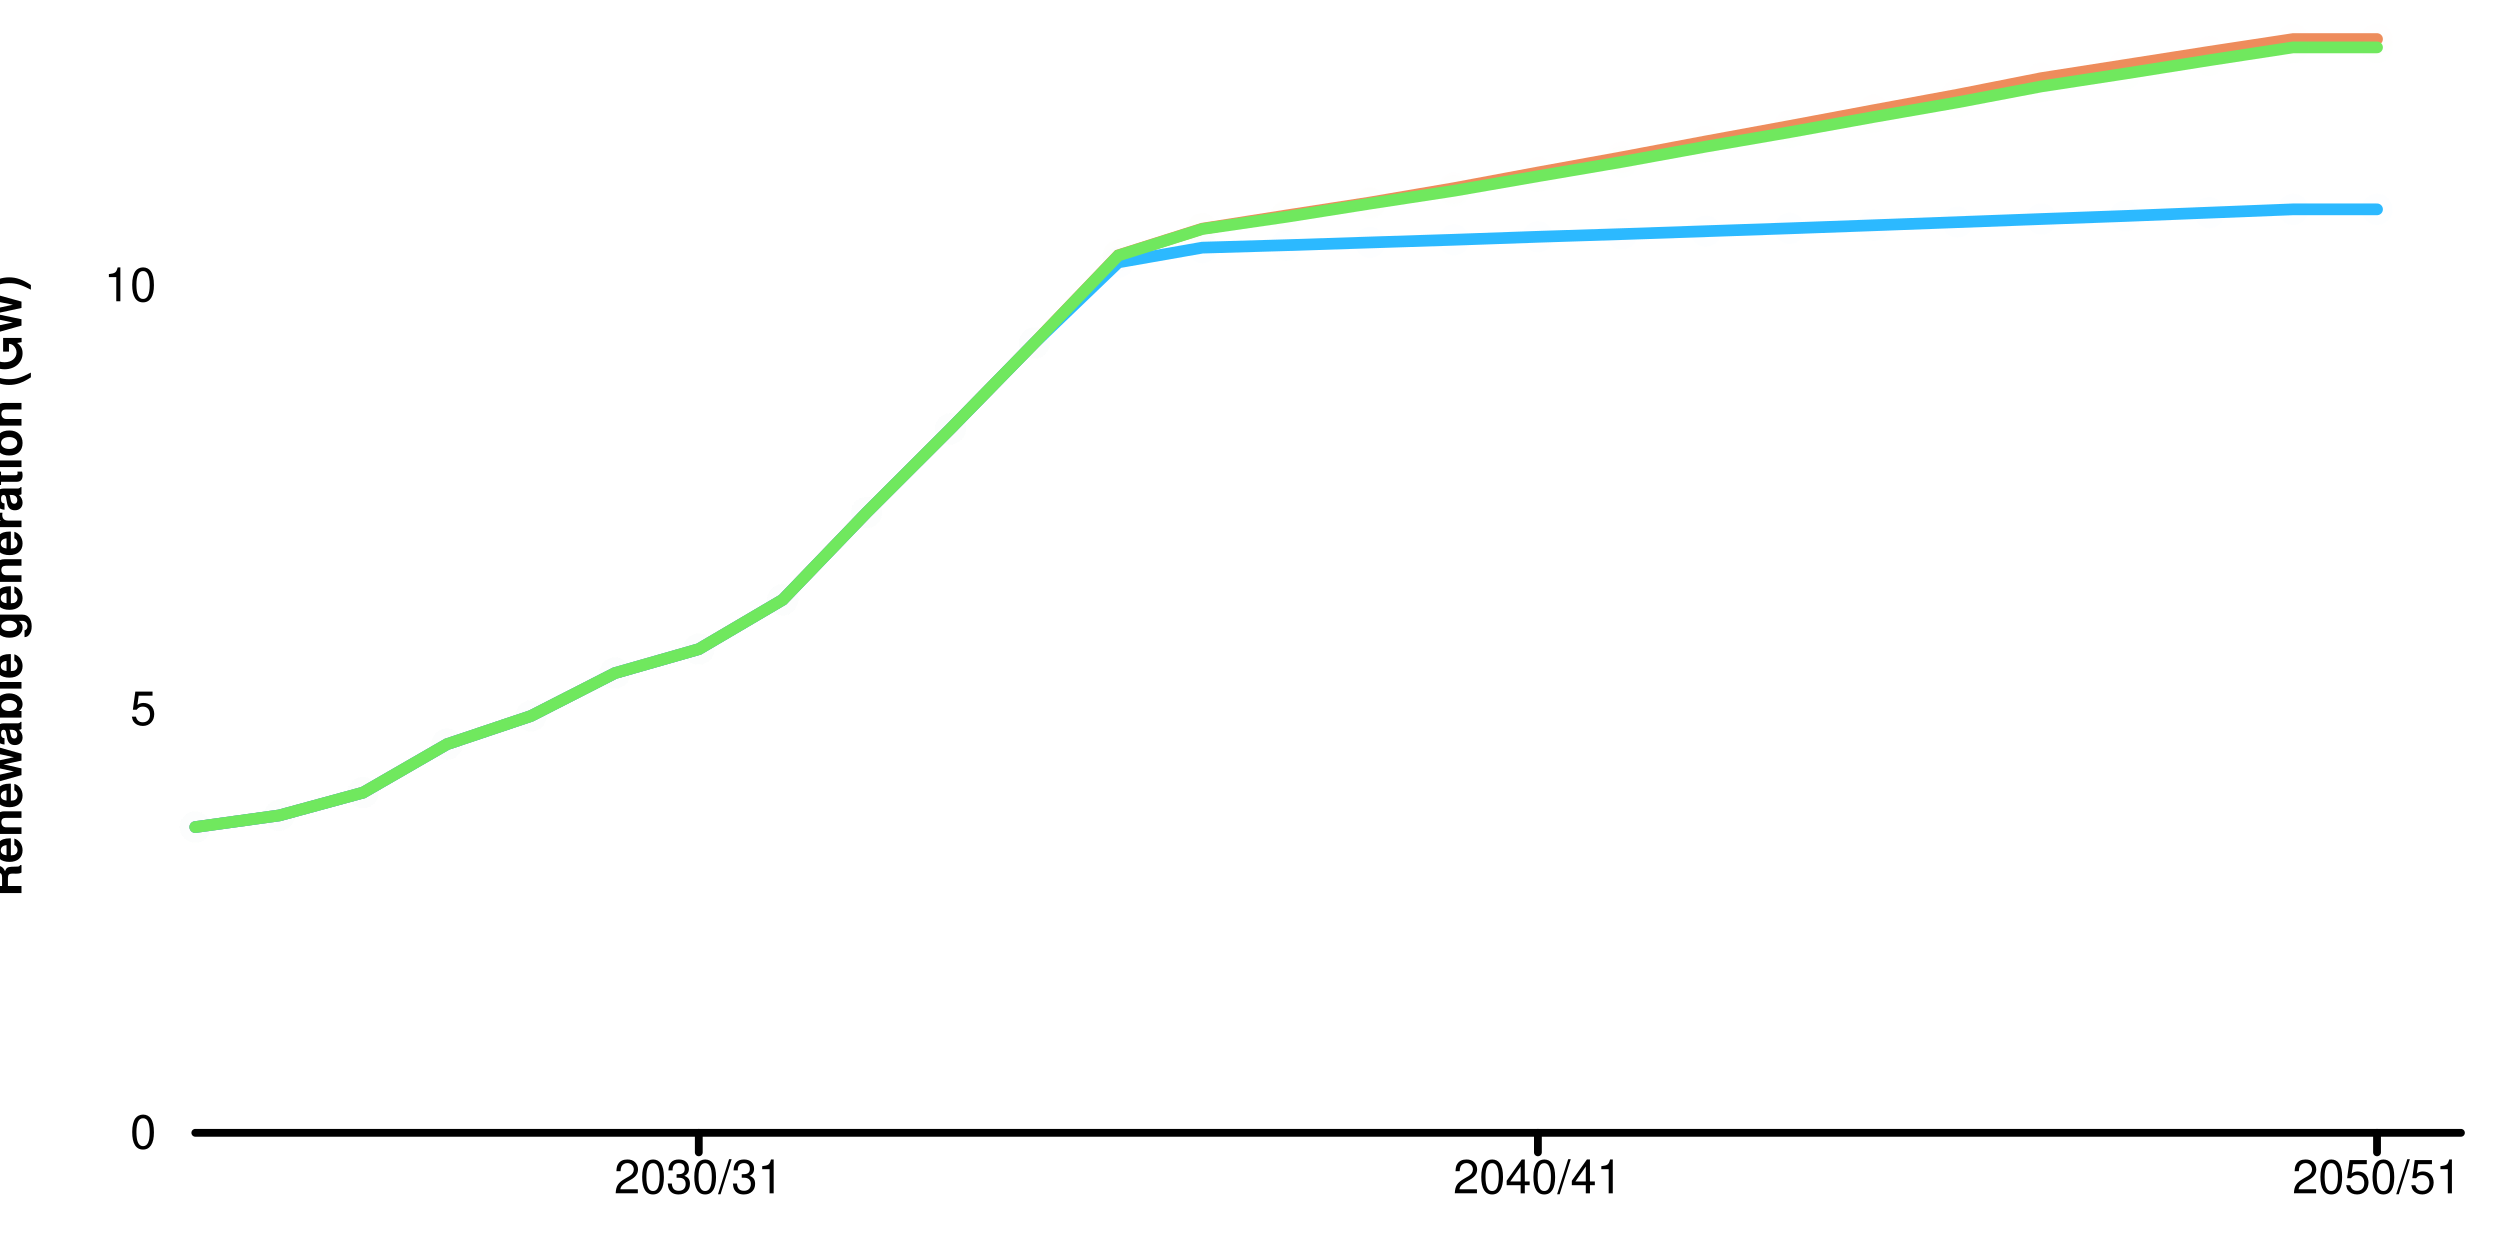
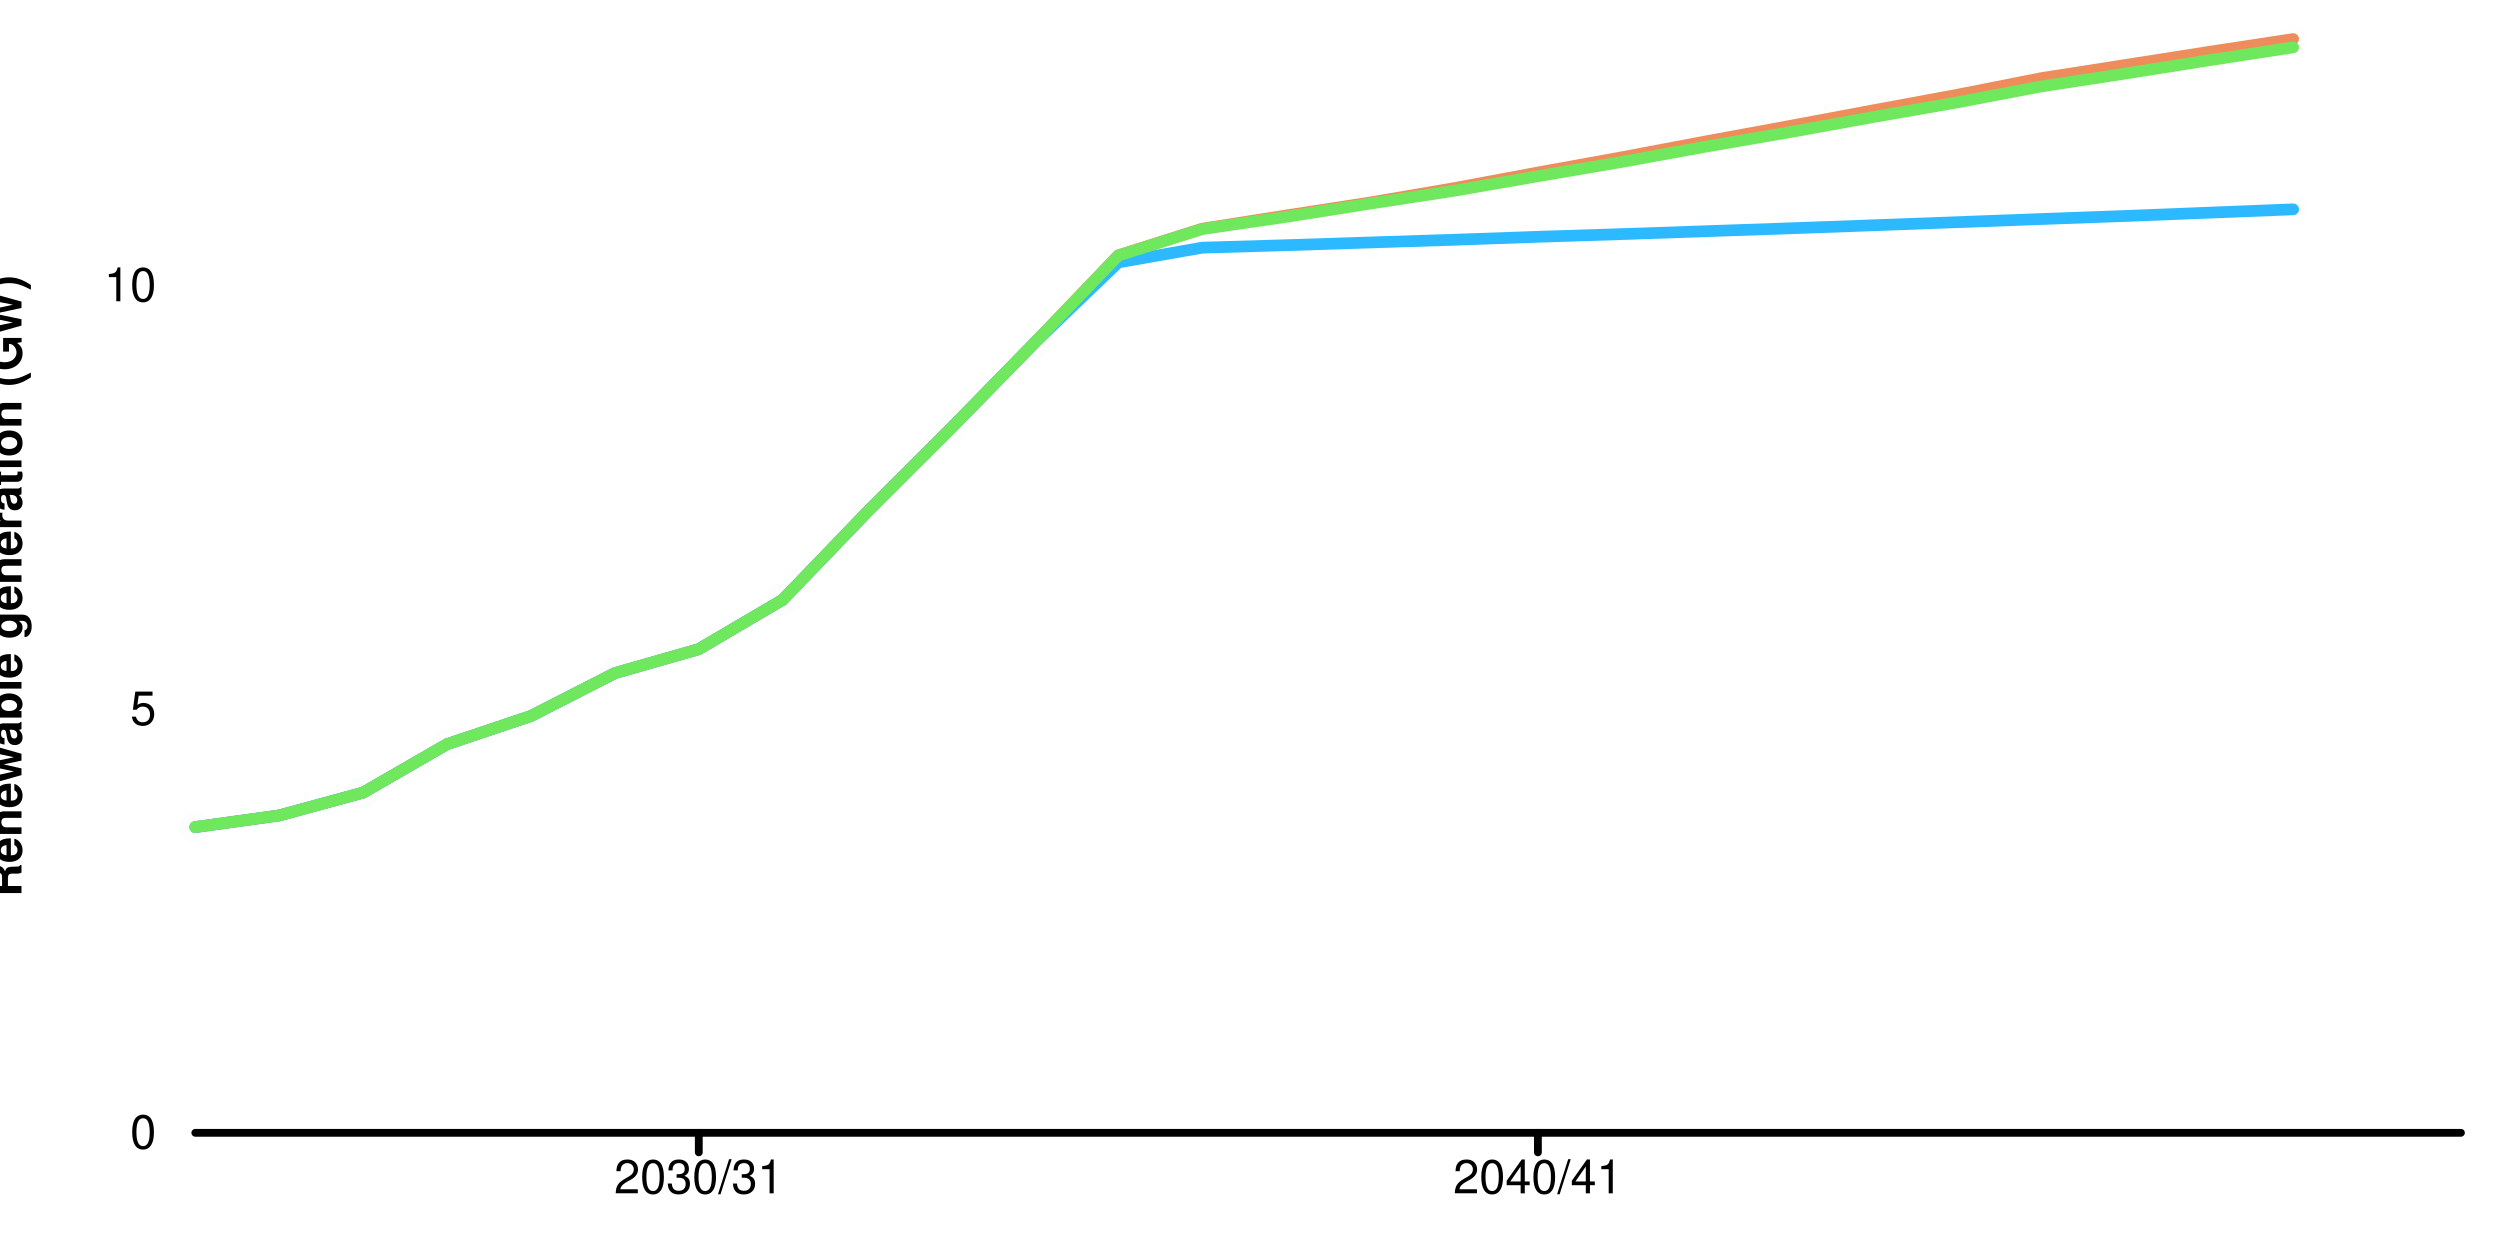
<svg xmlns="http://www.w3.org/2000/svg" width="640" height="320" viewBox="0 0 640 320" preserveAspectRatio="xMinYMin meet" overflow="visible" class="oi-chart-main" data-type="line-chart">
  <defs>
    <style>
	.series path.line { fill-opacity: 0; }
	.series path.line.dotted { stroke-dasharray: 12 20 }
	.series:hover path.line, .series.on path.line { stroke-width: 5; }
	.series .marker { opacity:0.01; }
	.series:hover .marker, .series.active .marker, .series .marker.selected { opacity:1!important; }
	.series .marker:hover, .series .marker.on { r: 6px!important; fill: black; }
	.grid { font-family: "Helvetica Neue",Helvetica,Arial,"Lucida Grande",sans-serif; }
	.grid line { stroke: rgb(0,0,0); stroke-width: 2; stroke-linecap: round; }
	.grid.grid-x text { text-anchor: middle; dominant-baseline: hanging; transform: translateY(10px); }
	.grid.grid-y text { text-anchor: end; dominant-baseline: middle; transform: translateX(-10px); }
	</style>
  </defs>
  <g class="grid grid-y">
    <line x1="50" y1="290" x2="630" y2="290" data-left="50" />
    <text x="50" y="290" text-anchor="end">0</text>
    <text x="50" y="181.557" text-anchor="end">5</text>
    <text x="50" y="73.114" text-anchor="end">10</text>
    <text style="text-anchor:middle;dominant-baseline:hanging;font-weight:bold;transform: translateY(150px) rotate(-90deg);">Renewable generation (GW)</text>
  </g>
  <g class="grid grid-x">
    <line class="tick" x1="178.889" y1="290" x2="178.889" y2="295" />
    <text x="178.889" y="290" text-anchor="middle">2030/31</text>
    <line class="tick" x1="393.704" y1="290" x2="393.704" y2="295" />
    <text x="393.704" y="290" text-anchor="middle">2040/41</text>
-     <line class="tick" x1="608.519" y1="290" x2="608.519" y2="295" />
-     <text x="608.519" y="290" text-anchor="middle">2050/51</text>
    <text style="text-anchor:middle;dominant-baseline:hanging;font-weight:bold;transform: translateY(150px) rotate(-90deg);" />
  </g>
  <g class="data-layer" role="table">
    <g data-scenario="electric-engagement" class="series series-1" tabindex="0" role="row" aria-label="Series: Electric Engagement" data-series="1">
-       <path d="M 50.00,211.73L 71.48,208.75L 92.96,202.90L 114.44,190.51L 135.93,183.29L 157.41,172.32L 178.89,166.18L 200.37,153.54L 221.85,131.22L 243.33,109.77L 264.81,87.80L 286.30,65.35L 307.78,58.54L 329.26,55.16L 350.74,51.84L 372.22,48.17L 393.70,44.16L 415.19,40.26L 436.67,36.20L 458.15,32.25L 479.63,28.22L 501.11,24.25L 522.59,20.00L 544.07,16.64L 565.56,13.27L 587.04,10.00L 608.52,10.00" id="Electric Engagement" class="line" stroke="#EE8C5C" stroke-width="3" stroke-linecap="round" />
+       <path d="M 50.00,211.73L 71.48,208.75L 92.96,202.90L 114.44,190.51L 135.93,183.29L 157.41,172.32L 178.89,166.18L 200.37,153.54L 221.85,131.22L 243.33,109.77L 264.81,87.80L 286.30,65.35L 307.78,58.54L 329.26,55.16L 350.74,51.84L 372.22,48.17L 393.70,44.16L 415.19,40.26L 436.67,36.20L 458.15,32.25L 479.63,28.22L 501.11,24.25L 522.59,20.00L 544.07,16.64L 565.56,13.27L 587.04,10.00" id="Electric Engagement" class="line" stroke="#EE8C5C" stroke-width="3" stroke-linecap="round" />
      <circle class="marker" cx="50.00" cy="211.73" data-y="3.609" data-x="2024/25" data-i="0" data-series="1" r="4" fill="#EE8C5C" roll="cell" />
      <circle class="marker" cx="71.48" cy="208.75" data-y="3.746" data-x="2025/26" data-i="1" data-series="1" r="4" fill="#EE8C5C" roll="cell" />
      <circle class="marker" cx="92.96" cy="202.90" data-y="4.016" data-x="2026/27" data-i="2" data-series="1" r="4" fill="#EE8C5C" roll="cell" />
      <circle class="marker" cx="114.44" cy="190.51" data-y="4.587" data-x="2027/28" data-i="3" data-series="1" r="4" fill="#EE8C5C" roll="cell" />
      <circle class="marker" cx="135.93" cy="183.29" data-y="4.920" data-x="2028/29" data-i="4" data-series="1" r="4" fill="#EE8C5C" roll="cell" />
      <circle class="marker" cx="157.41" cy="172.32" data-y="5.426" data-x="2029/30" data-i="5" data-series="1" r="4" fill="#EE8C5C" roll="cell" />
      <circle class="marker" cx="178.89" cy="166.18" data-y="5.709" data-x="2030/31" data-i="6" data-series="1" r="4" fill="#EE8C5C" roll="cell" />
      <circle class="marker" cx="200.37" cy="153.54" data-y="6.292" data-x="2031/32" data-i="7" data-series="1" r="4" fill="#EE8C5C" roll="cell" />
      <circle class="marker" cx="221.85" cy="131.22" data-y="7.321" data-x="2032/33" data-i="8" data-series="1" r="4" fill="#EE8C5C" roll="cell" />
      <circle class="marker" cx="243.33" cy="109.77" data-y="8.310" data-x="2033/34" data-i="9" data-series="1" r="4" fill="#EE8C5C" roll="cell" />
      <circle class="marker" cx="264.81" cy="87.80" data-y="9.323" data-x="2034/35" data-i="10" data-series="1" r="4" fill="#EE8C5C" roll="cell" />
      <circle class="marker" cx="286.30" cy="65.35" data-y="10.358" data-x="2035/36" data-i="11" data-series="1" r="4" fill="#EE8C5C" roll="cell" />
      <circle class="marker" cx="307.78" cy="58.54" data-y="10.672" data-x="2036/37" data-i="12" data-series="1" r="4" fill="#EE8C5C" roll="cell" />
      <circle class="marker" cx="329.26" cy="55.16" data-y="10.828" data-x="2037/38" data-i="13" data-series="1" r="4" fill="#EE8C5C" roll="cell" />
      <circle class="marker" cx="350.74" cy="51.84" data-y="10.981" data-x="2038/39" data-i="14" data-series="1" r="4" fill="#EE8C5C" roll="cell" />
      <circle class="marker" cx="372.22" cy="48.17" data-y="11.150" data-x="2039/40" data-i="15" data-series="1" r="4" fill="#EE8C5C" roll="cell" />
      <circle class="marker" cx="393.70" cy="44.16" data-y="11.335" data-x="2040/41" data-i="16" data-series="1" r="4" fill="#EE8C5C" roll="cell" />
      <circle class="marker" cx="415.19" cy="40.26" data-y="11.515" data-x="2041/42" data-i="17" data-series="1" r="4" fill="#EE8C5C" roll="cell" />
      <circle class="marker" cx="436.67" cy="36.20" data-y="11.702" data-x="2042/43" data-i="18" data-series="1" r="4" fill="#EE8C5C" roll="cell" />
      <circle class="marker" cx="458.15" cy="32.25" data-y="11.884" data-x="2043/44" data-i="19" data-series="1" r="4" fill="#EE8C5C" roll="cell" />
      <circle class="marker" cx="479.63" cy="28.22" data-y="12.070" data-x="2044/45" data-i="20" data-series="1" r="4" fill="#EE8C5C" roll="cell" />
      <circle class="marker" cx="501.11" cy="24.25" data-y="12.253" data-x="2045/46" data-i="21" data-series="1" r="4" fill="#EE8C5C" roll="cell" />
      <circle class="marker" cx="522.59" cy="20.00" data-y="12.449" data-x="2046/47" data-i="22" data-series="1" r="4" fill="#EE8C5C" roll="cell" />
      <circle class="marker" cx="544.07" cy="16.64" data-y="12.604" data-x="2047/48" data-i="23" data-series="1" r="4" fill="#EE8C5C" roll="cell" />
      <circle class="marker" cx="565.56" cy="13.27" data-y="12.759" data-x="2048/49" data-i="24" data-series="1" r="4" fill="#EE8C5C" roll="cell" />
      <circle class="marker" cx="587.04" cy="10.00" data-y="12.910" data-x="2049/50" data-i="25" data-series="1" r="4" fill="#EE8C5C" roll="cell" />
-       <circle class="marker" cx="608.52" cy="10.00" data-y="12.910" data-x="2050/51" data-i="26" data-series="1" r="4" fill="#EE8C5C" roll="cell" />
    </g>
    <g data-scenario="hydrogen-evolution" class="series series-2" tabindex="0" role="row" aria-label="Series: Hydrogen Evolution" data-series="2">
-       <path d="M 50.00,211.73L 71.48,208.75L 92.96,202.90L 114.44,190.51L 135.93,183.29L 157.41,172.32L 178.89,166.18L 200.37,153.54L 221.85,131.22L 243.33,109.77L 264.81,87.80L 286.30,67.17L 307.78,63.40L 329.26,62.77L 350.74,62.07L 372.22,61.38L 393.70,60.62L 415.19,59.93L 436.67,59.19L 458.15,58.45L 479.63,57.67L 501.11,56.87L 522.59,56.07L 544.07,55.29L 565.56,54.44L 587.04,53.59L 608.52,53.59" id="Hydrogen Evolution" class="line" stroke="#2CB9FF" stroke-width="3" stroke-linecap="round" />
+       <path d="M 50.00,211.73L 71.48,208.75L 92.96,202.90L 114.44,190.51L 135.93,183.29L 157.41,172.32L 178.89,166.18L 200.37,153.54L 221.85,131.22L 243.33,109.77L 264.81,87.80L 286.30,67.17L 307.78,63.40L 329.26,62.77L 350.74,62.07L 372.22,61.38L 393.70,60.62L 415.19,59.93L 436.67,59.19L 458.15,58.45L 479.63,57.67L 501.11,56.87L 522.59,56.07L 544.07,55.29L 565.56,54.44L 587.04,53.59" id="Hydrogen Evolution" class="line" stroke="#2CB9FF" stroke-width="3" stroke-linecap="round" />
      <circle class="marker" cx="50.00" cy="211.73" data-y="3.609" data-x="2024/25" data-i="0" data-series="2" r="4" fill="#2CB9FF" roll="cell" />
      <circle class="marker" cx="71.48" cy="208.75" data-y="3.746" data-x="2025/26" data-i="1" data-series="2" r="4" fill="#2CB9FF" roll="cell" />
      <circle class="marker" cx="92.96" cy="202.90" data-y="4.016" data-x="2026/27" data-i="2" data-series="2" r="4" fill="#2CB9FF" roll="cell" />
      <circle class="marker" cx="114.44" cy="190.51" data-y="4.587" data-x="2027/28" data-i="3" data-series="2" r="4" fill="#2CB9FF" roll="cell" />
      <circle class="marker" cx="135.93" cy="183.29" data-y="4.920" data-x="2028/29" data-i="4" data-series="2" r="4" fill="#2CB9FF" roll="cell" />
      <circle class="marker" cx="157.41" cy="172.32" data-y="5.426" data-x="2029/30" data-i="5" data-series="2" r="4" fill="#2CB9FF" roll="cell" />
      <circle class="marker" cx="178.89" cy="166.18" data-y="5.709" data-x="2030/31" data-i="6" data-series="2" r="4" fill="#2CB9FF" roll="cell" />
      <circle class="marker" cx="200.37" cy="153.54" data-y="6.292" data-x="2031/32" data-i="7" data-series="2" r="4" fill="#2CB9FF" roll="cell" />
      <circle class="marker" cx="221.85" cy="131.22" data-y="7.321" data-x="2032/33" data-i="8" data-series="2" r="4" fill="#2CB9FF" roll="cell" />
      <circle class="marker" cx="243.33" cy="109.77" data-y="8.310" data-x="2033/34" data-i="9" data-series="2" r="4" fill="#2CB9FF" roll="cell" />
      <circle class="marker" cx="264.81" cy="87.80" data-y="9.323" data-x="2034/35" data-i="10" data-series="2" r="4" fill="#2CB9FF" roll="cell" />
      <circle class="marker" cx="286.30" cy="67.17" data-y="10.274" data-x="2035/36" data-i="11" data-series="2" r="4" fill="#2CB9FF" roll="cell" />
      <circle class="marker" cx="307.78" cy="63.40" data-y="10.448" data-x="2036/37" data-i="12" data-series="2" r="4" fill="#2CB9FF" roll="cell" />
      <circle class="marker" cx="329.26" cy="62.77" data-y="10.477" data-x="2037/38" data-i="13" data-series="2" r="4" fill="#2CB9FF" roll="cell" />
      <circle class="marker" cx="350.74" cy="62.07" data-y="10.509" data-x="2038/39" data-i="14" data-series="2" r="4" fill="#2CB9FF" roll="cell" />
      <circle class="marker" cx="372.22" cy="61.38" data-y="10.541" data-x="2039/40" data-i="15" data-series="2" r="4" fill="#2CB9FF" roll="cell" />
      <circle class="marker" cx="393.70" cy="60.62" data-y="10.576" data-x="2040/41" data-i="16" data-series="2" r="4" fill="#2CB9FF" roll="cell" />
      <circle class="marker" cx="415.19" cy="59.93" data-y="10.608" data-x="2041/42" data-i="17" data-series="2" r="4" fill="#2CB9FF" roll="cell" />
      <circle class="marker" cx="436.67" cy="59.19" data-y="10.642" data-x="2042/43" data-i="18" data-series="2" r="4" fill="#2CB9FF" roll="cell" />
      <circle class="marker" cx="458.15" cy="58.45" data-y="10.676" data-x="2043/44" data-i="19" data-series="2" r="4" fill="#2CB9FF" roll="cell" />
      <circle class="marker" cx="479.63" cy="57.67" data-y="10.712" data-x="2044/45" data-i="20" data-series="2" r="4" fill="#2CB9FF" roll="cell" />
      <circle class="marker" cx="501.11" cy="56.87" data-y="10.749" data-x="2045/46" data-i="21" data-series="2" r="4" fill="#2CB9FF" roll="cell" />
      <circle class="marker" cx="522.59" cy="56.07" data-y="10.786" data-x="2046/47" data-i="22" data-series="2" r="4" fill="#2CB9FF" roll="cell" />
      <circle class="marker" cx="544.07" cy="55.29" data-y="10.822" data-x="2047/48" data-i="23" data-series="2" r="4" fill="#2CB9FF" roll="cell" />
      <circle class="marker" cx="565.56" cy="54.44" data-y="10.861" data-x="2048/49" data-i="24" data-series="2" r="4" fill="#2CB9FF" roll="cell" />
      <circle class="marker" cx="587.04" cy="53.59" data-y="10.900" data-x="2049/50" data-i="25" data-series="2" r="4" fill="#2CB9FF" roll="cell" />
-       <circle class="marker" cx="608.52" cy="53.59" data-y="10.900" data-x="2050/51" data-i="26" data-series="2" r="4" fill="#2CB9FF" roll="cell" />
    </g>
    <g data-scenario="holistic-transition" class="series series-3" tabindex="0" role="row" aria-label="Series: Holistic Transition" data-series="3">
-       <path d="M 50.00,211.73L 71.48,208.75L 92.96,202.90L 114.44,190.51L 135.93,183.29L 157.41,172.32L 178.89,166.18L 200.37,153.54L 221.85,131.22L 243.33,109.77L 264.81,87.80L 286.30,65.41L 307.78,58.63L 329.26,55.52L 350.74,52.12L 372.22,48.84L 393.70,45.11L 415.19,41.45L 436.67,37.54L 458.15,33.84L 479.63,29.95L 501.11,26.20L 522.59,22.12L 544.07,18.83L 565.56,15.42L 587.04,12.13L 608.52,12.13" id="Holistic Transition" class="line" stroke="#70E85E" stroke-width="3" stroke-linecap="round" />
+       <path d="M 50.00,211.73L 71.48,208.75L 92.96,202.90L 114.44,190.51L 135.93,183.29L 157.41,172.32L 178.89,166.18L 200.37,153.54L 221.85,131.22L 243.33,109.77L 264.81,87.80L 286.30,65.41L 307.78,58.63L 329.26,55.52L 350.74,52.12L 372.22,48.84L 393.70,45.11L 415.19,41.45L 436.67,37.54L 458.15,33.84L 479.63,29.95L 501.11,26.20L 522.59,22.12L 544.07,18.83L 565.56,15.42L 587.04,12.13" id="Holistic Transition" class="line" stroke="#70E85E" stroke-width="3" stroke-linecap="round" />
      <circle class="marker" cx="50.00" cy="211.73" data-y="3.609" data-x="2024/25" data-i="0" data-series="3" r="4" fill="#70E85E" roll="cell" />
      <circle class="marker" cx="71.48" cy="208.75" data-y="3.746" data-x="2025/26" data-i="1" data-series="3" r="4" fill="#70E85E" roll="cell" />
      <circle class="marker" cx="92.96" cy="202.90" data-y="4.016" data-x="2026/27" data-i="2" data-series="3" r="4" fill="#70E85E" roll="cell" />
      <circle class="marker" cx="114.44" cy="190.51" data-y="4.587" data-x="2027/28" data-i="3" data-series="3" r="4" fill="#70E85E" roll="cell" />
      <circle class="marker" cx="135.93" cy="183.29" data-y="4.920" data-x="2028/29" data-i="4" data-series="3" r="4" fill="#70E85E" roll="cell" />
      <circle class="marker" cx="157.41" cy="172.32" data-y="5.426" data-x="2029/30" data-i="5" data-series="3" r="4" fill="#70E85E" roll="cell" />
      <circle class="marker" cx="178.89" cy="166.18" data-y="5.709" data-x="2030/31" data-i="6" data-series="3" r="4" fill="#70E85E" roll="cell" />
      <circle class="marker" cx="200.37" cy="153.54" data-y="6.292" data-x="2031/32" data-i="7" data-series="3" r="4" fill="#70E85E" roll="cell" />
      <circle class="marker" cx="221.85" cy="131.22" data-y="7.321" data-x="2032/33" data-i="8" data-series="3" r="4" fill="#70E85E" roll="cell" />
      <circle class="marker" cx="243.33" cy="109.77" data-y="8.310" data-x="2033/34" data-i="9" data-series="3" r="4" fill="#70E85E" roll="cell" />
      <circle class="marker" cx="264.81" cy="87.80" data-y="9.323" data-x="2034/35" data-i="10" data-series="3" r="4" fill="#70E85E" roll="cell" />
      <circle class="marker" cx="286.30" cy="65.41" data-y="10.355" data-x="2035/36" data-i="11" data-series="3" r="4" fill="#70E85E" roll="cell" />
      <circle class="marker" cx="307.78" cy="58.63" data-y="10.668" data-x="2036/37" data-i="12" data-series="3" r="4" fill="#70E85E" roll="cell" />
      <circle class="marker" cx="329.26" cy="55.52" data-y="10.811" data-x="2037/38" data-i="13" data-series="3" r="4" fill="#70E85E" roll="cell" />
      <circle class="marker" cx="350.74" cy="52.12" data-y="10.968" data-x="2038/39" data-i="14" data-series="3" r="4" fill="#70E85E" roll="cell" />
      <circle class="marker" cx="372.22" cy="48.84" data-y="11.119" data-x="2039/40" data-i="15" data-series="3" r="4" fill="#70E85E" roll="cell" />
      <circle class="marker" cx="393.70" cy="45.11" data-y="11.291" data-x="2040/41" data-i="16" data-series="3" r="4" fill="#70E85E" roll="cell" />
      <circle class="marker" cx="415.19" cy="41.45" data-y="11.460" data-x="2041/42" data-i="17" data-series="3" r="4" fill="#70E85E" roll="cell" />
      <circle class="marker" cx="436.67" cy="37.54" data-y="11.640" data-x="2042/43" data-i="18" data-series="3" r="4" fill="#70E85E" roll="cell" />
      <circle class="marker" cx="458.15" cy="33.84" data-y="11.811" data-x="2043/44" data-i="19" data-series="3" r="4" fill="#70E85E" roll="cell" />
      <circle class="marker" cx="479.63" cy="29.95" data-y="11.990" data-x="2044/45" data-i="20" data-series="3" r="4" fill="#70E85E" roll="cell" />
      <circle class="marker" cx="501.11" cy="26.20" data-y="12.163" data-x="2045/46" data-i="21" data-series="3" r="4" fill="#70E85E" roll="cell" />
      <circle class="marker" cx="522.59" cy="22.12" data-y="12.351" data-x="2046/47" data-i="22" data-series="3" r="4" fill="#70E85E" roll="cell" />
      <circle class="marker" cx="544.07" cy="18.83" data-y="12.503" data-x="2047/48" data-i="23" data-series="3" r="4" fill="#70E85E" roll="cell" />
      <circle class="marker" cx="565.56" cy="15.42" data-y="12.660" data-x="2048/49" data-i="24" data-series="3" r="4" fill="#70E85E" roll="cell" />
      <circle class="marker" cx="587.04" cy="12.13" data-y="12.812" data-x="2049/50" data-i="25" data-series="3" r="4" fill="#70E85E" roll="cell" />
-       <circle class="marker" cx="608.52" cy="12.13" data-y="12.812" data-x="2050/51" data-i="26" data-series="3" r="4" fill="#70E85E" roll="cell" />
    </g>
  </g>
</svg>
